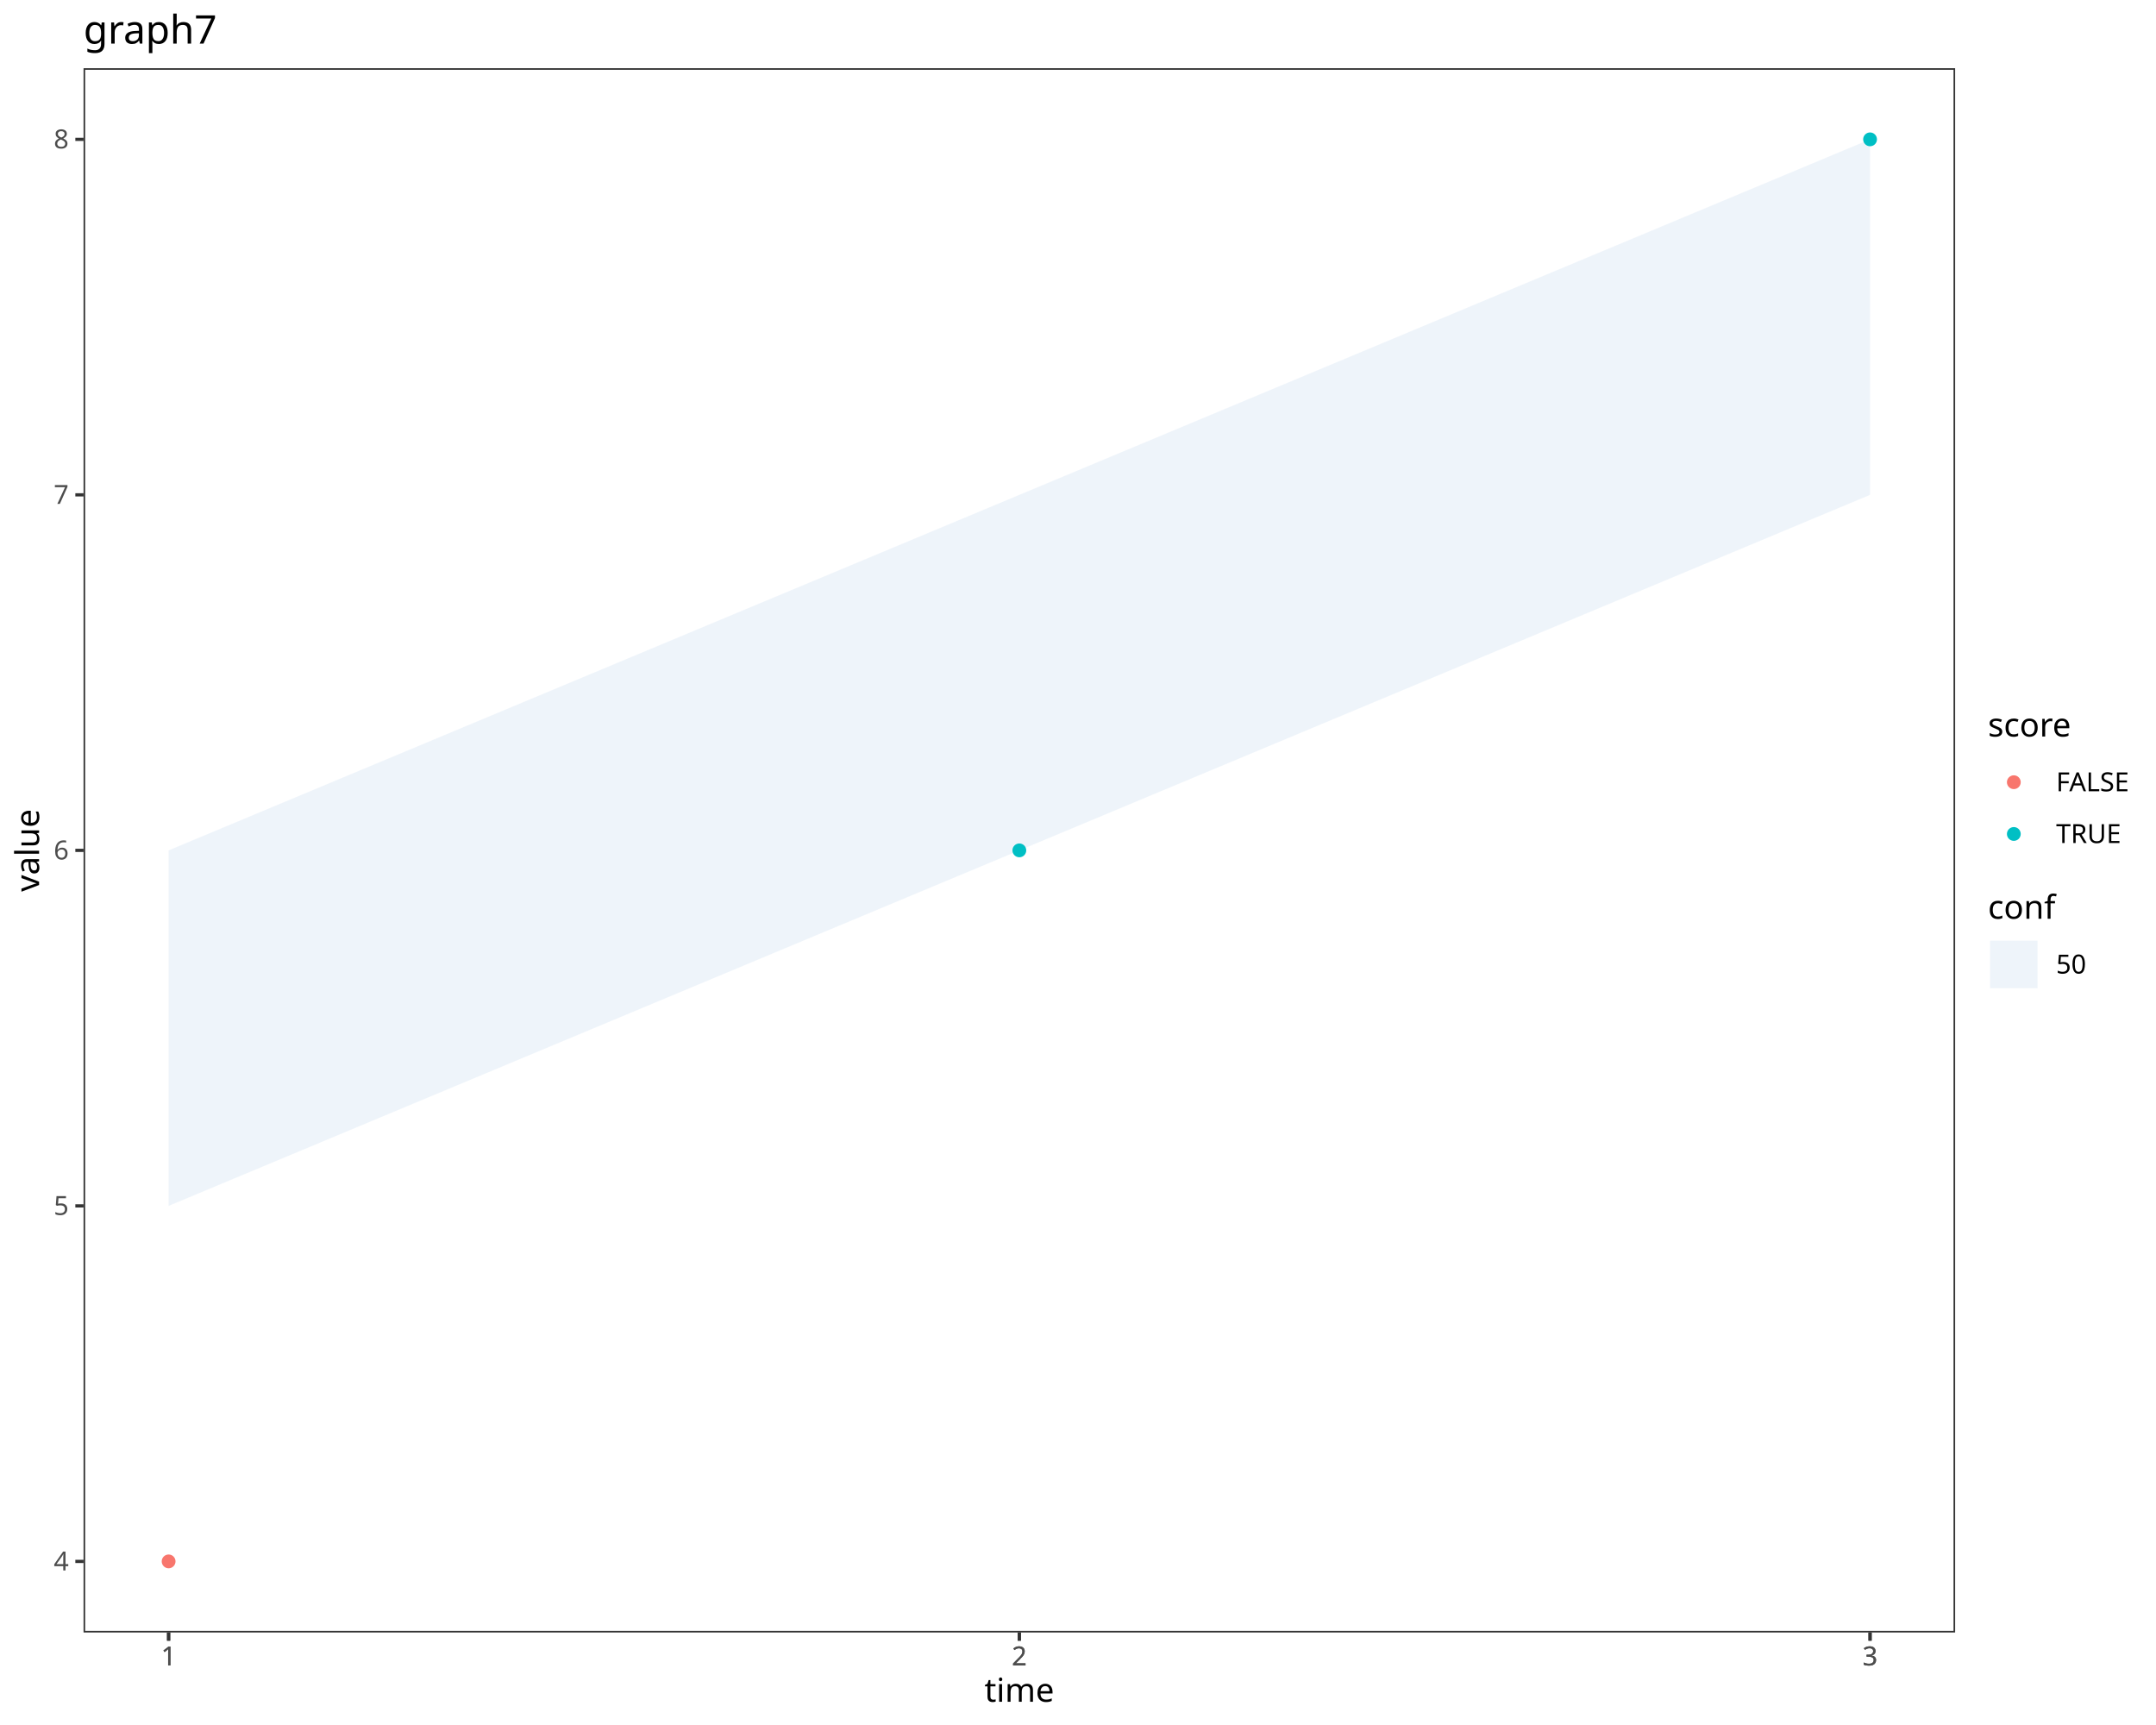
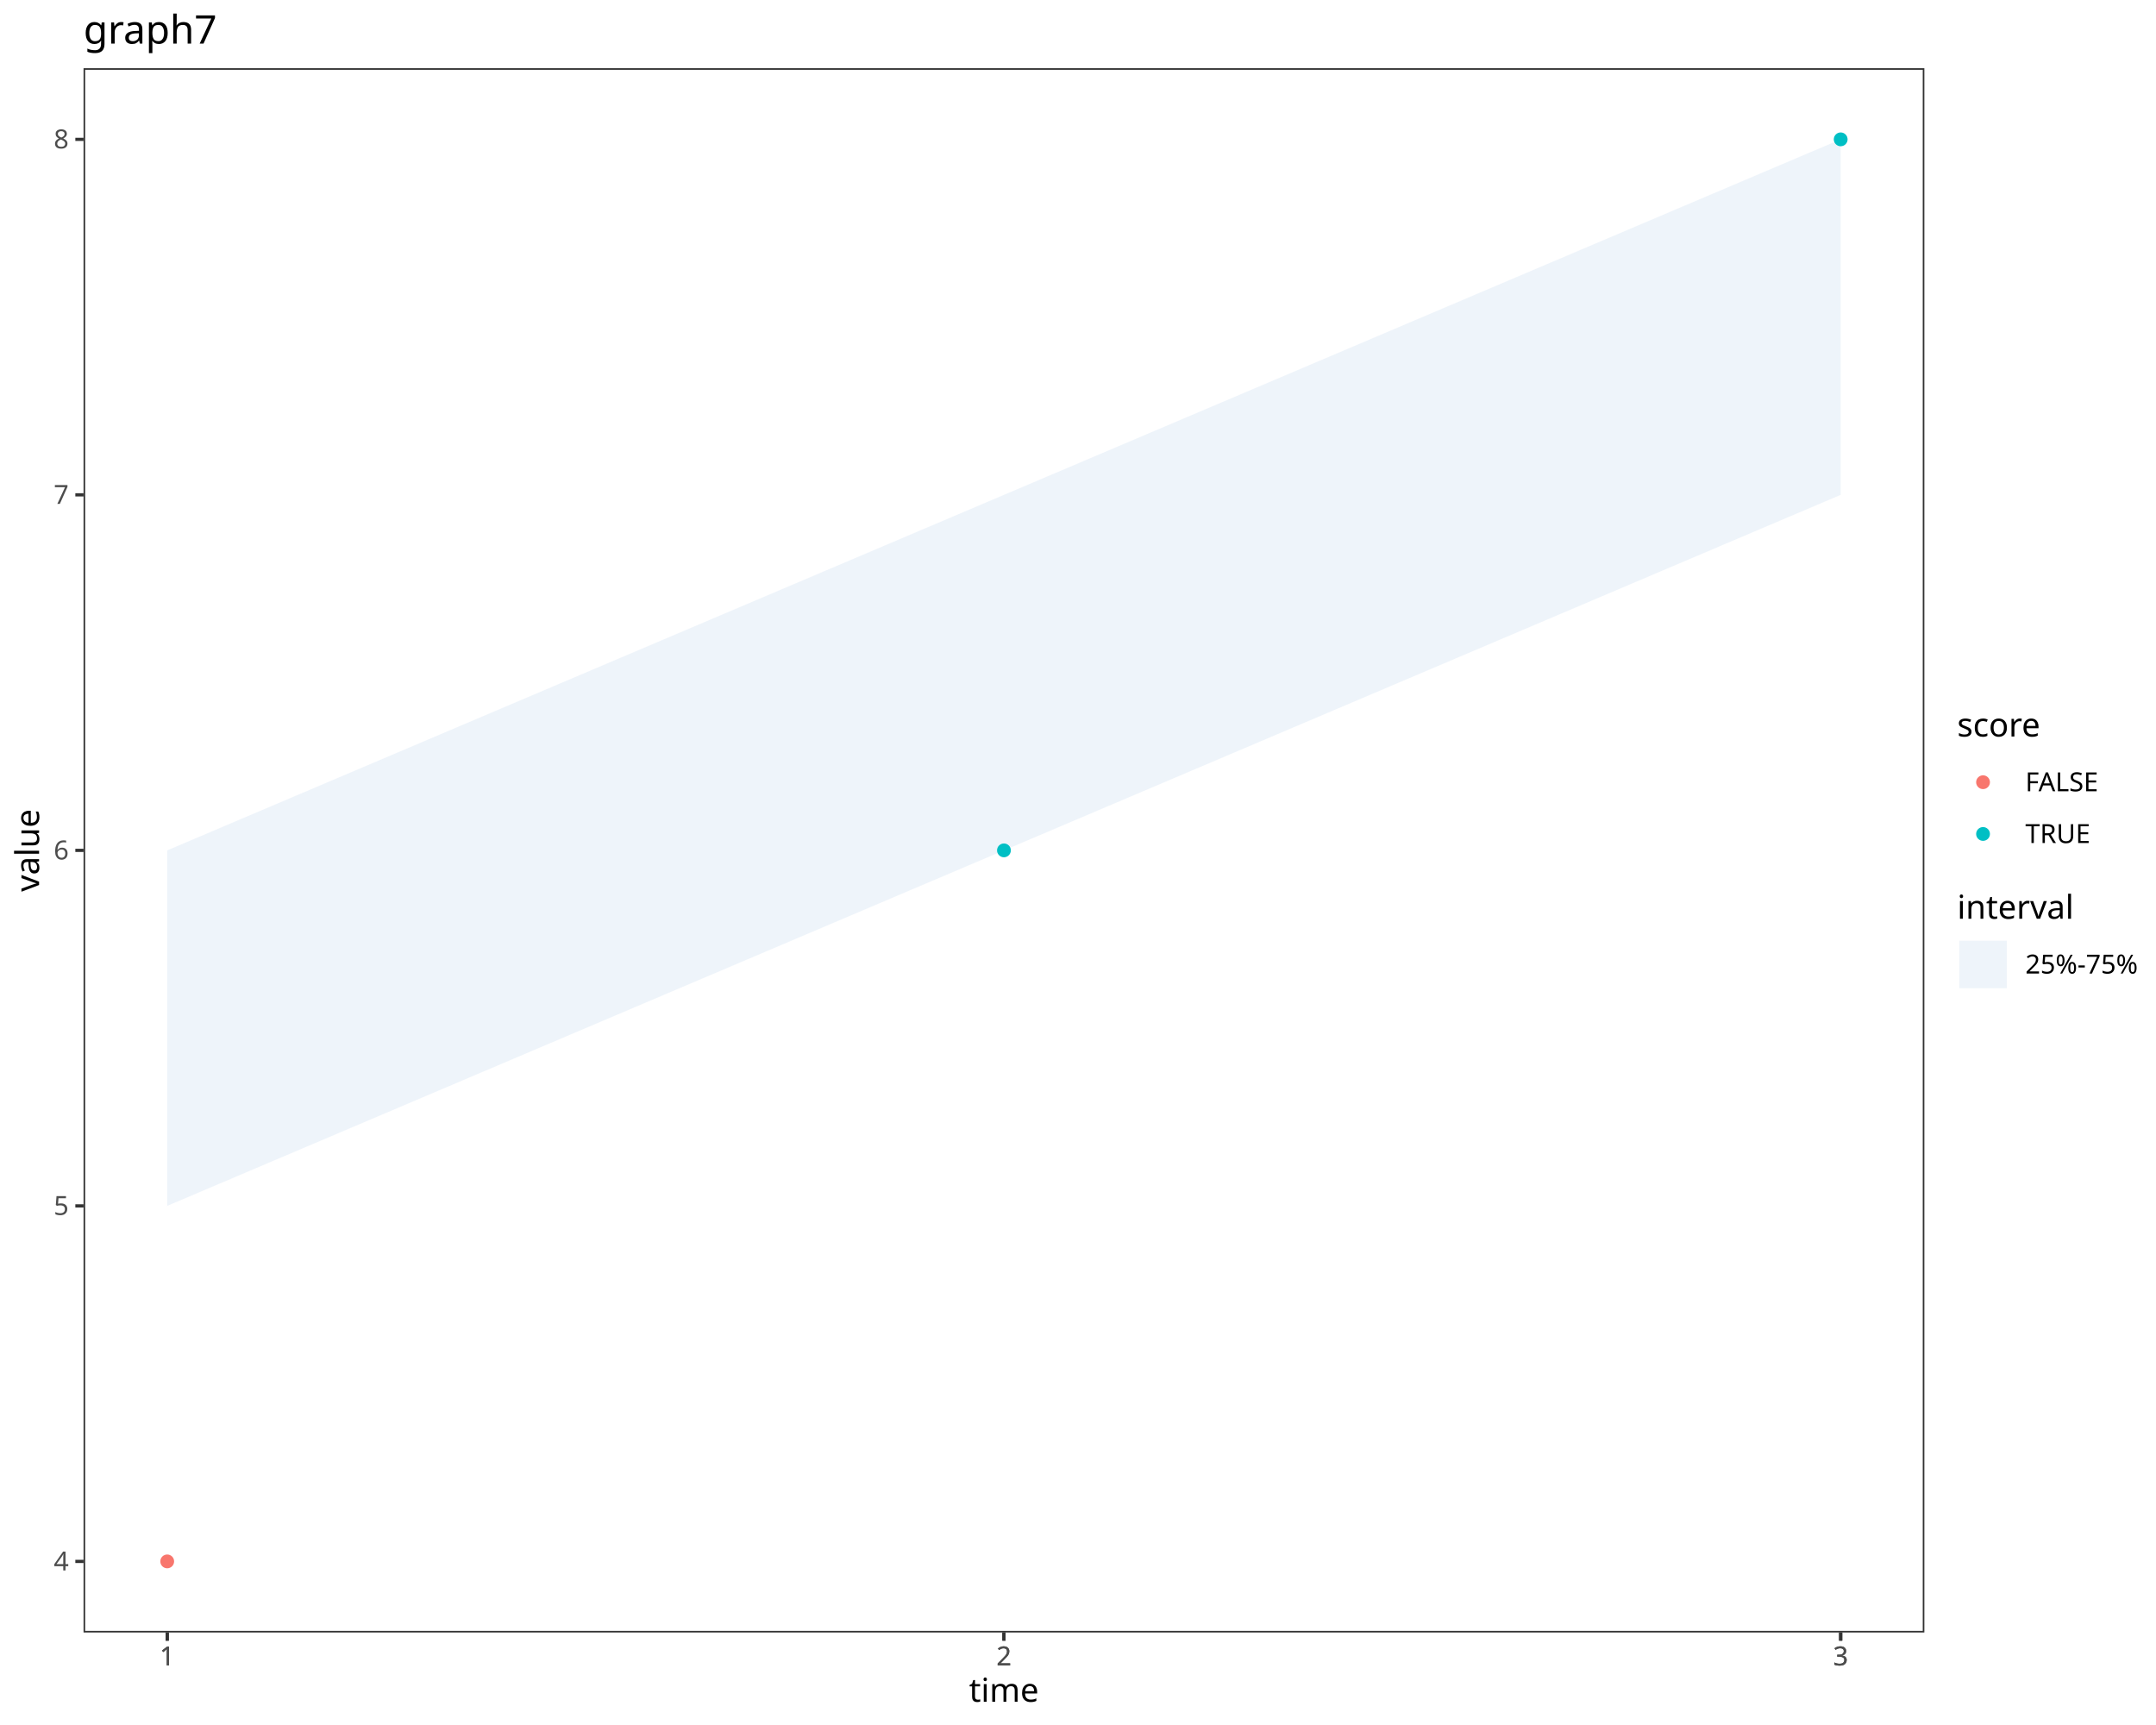
<svg xmlns="http://www.w3.org/2000/svg" class="svglite" data-engine-version="2.0" width="720.00pt" height="576.00pt" viewBox="0 0 720.00 576.00">
  <defs>
    <style type="text/css">
    .svglite line, .svglite polyline, .svglite polygon, .svglite path, .svglite rect, .svglite circle {
      fill: none;
      stroke: #000000;
      stroke-linecap: round;
      stroke-linejoin: round;
      stroke-miterlimit: 10.00;
    }
  </style>
  </defs>
  <rect width="100%" height="100%" style="stroke: none; fill: #FFFFFF;" />
  <defs>
    <clipPath id="cpMC4wMHw3MjAuMDB8MC4wMHw1NzYuMDA=">
      <rect x="0.00" y="0.00" width="720.00" height="576.00" />
    </clipPath>
  </defs>
  <g clip-path="url(#cpMC4wMHw3MjAuMDB8MC4wMHw1NzYuMDA=)">
-     <rect x="-0" y="0.00" width="720.00" height="576.00" style="stroke-width: 1.07; stroke: #FFFFFF; fill: #FFFFFF;" />
+     <rect x="0.00" y="0.00" width="720.00" height="576.00" style="stroke-width: 1.07; stroke: #FFFFFF; fill: #FFFFFF;" />
  </g>
  <defs>
-     <clipPath id="cpMjcuOTB8NjUyLjkyfDIyLjc4fDU0NS4xMQ==">
-       <rect x="27.90" y="22.78" width="625.02" height="522.33" />
+     <clipPath id="cpMjcuOTB8NjQyLjY0fDIyLjc4fDU0NS4xMQ==">
+       <rect x="27.90" y="22.78" width="614.74" height="522.33" />
    </clipPath>
  </defs>
-   <g clip-path="url(#cpMjcuOTB8NjUyLjkyfDIyLjc4fDU0NS4xMQ==)">
-     <rect x="27.90" y="22.78" width="625.02" height="522.33" style="stroke-width: 1.07; stroke: none; fill: #FFFFFF;" />
-     <polygon points="56.31,283.95 340.41,165.24 624.51,46.53 624.51,165.24 340.41,283.95 56.31,402.66 " style="stroke-width: 0.00; stroke: none; stroke-linecap: butt; fill: #DEEBF7; fill-opacity: 0.50;" />
-     <polyline points="56.31,283.95 340.41,165.24 624.51,46.53 " style="stroke-width: 1.07; stroke: none; stroke-linecap: butt;" />
-     <polyline points="624.51,165.24 340.41,283.95 56.31,402.66 " style="stroke-width: 1.07; stroke: none; stroke-linecap: butt;" />
-     <circle cx="56.31" cy="521.37" r="1.95" style="stroke-width: 0.71; stroke: #F8766D; fill: #F8766D;" />
-     <circle cx="340.41" cy="283.95" r="1.95" style="stroke-width: 0.71; stroke: #00BFC4; fill: #00BFC4;" />
-     <circle cx="624.51" cy="46.53" r="1.95" style="stroke-width: 0.71; stroke: #00BFC4; fill: #00BFC4;" />
-     <rect x="27.90" y="22.78" width="625.02" height="522.33" style="stroke-width: 1.07; stroke: #333333;" />
+   <g clip-path="url(#cpMjcuOTB8NjQyLjY0fDIyLjc4fDU0NS4xMQ==)">
+     <rect x="27.90" y="22.78" width="614.74" height="522.33" style="stroke-width: 1.07; stroke: none; fill: #FFFFFF;" />
+     <polygon points="55.84,283.95 335.27,165.24 614.70,46.53 614.70,165.24 335.27,283.95 55.84,402.66 " style="stroke-width: 0.00; stroke: none; stroke-linecap: butt; fill: #DEEBF7; fill-opacity: 0.50;" />
+     <polyline points="55.84,283.95 335.27,165.24 614.70,46.53 " style="stroke-width: 1.07; stroke: none; stroke-linecap: butt;" />
+     <polyline points="614.70,165.24 335.27,283.95 55.84,402.66 " style="stroke-width: 1.07; stroke: none; stroke-linecap: butt;" />
+     <circle cx="55.84" cy="521.37" r="1.95" style="stroke-width: 0.71; stroke: #F8766D; fill: #F8766D;" />
+     <circle cx="335.27" cy="283.95" r="1.95" style="stroke-width: 0.71; stroke: #00BFC4; fill: #00BFC4;" />
+     <circle cx="614.70" cy="46.53" r="1.95" style="stroke-width: 0.71; stroke: #00BFC4; fill: #00BFC4;" />
+     <rect x="27.90" y="22.78" width="614.74" height="522.33" style="stroke-width: 1.07; stroke: #333333;" />
  </g>
  <g clip-path="url(#cpMC4wMHw3MjAuMDB8MC4wMHw1NzYuMDA=)">
    <text x="22.97" y="524.40" text-anchor="end" style="font-size: 8.80px; fill: #4D4D4D; font-family: sans;" textLength="4.89px" lengthAdjust="spacingAndGlyphs">4</text>
    <text x="22.97" y="405.69" text-anchor="end" style="font-size: 8.80px; fill: #4D4D4D; font-family: sans;" textLength="4.89px" lengthAdjust="spacingAndGlyphs">5</text>
    <text x="22.97" y="286.98" text-anchor="end" style="font-size: 8.80px; fill: #4D4D4D; font-family: sans;" textLength="4.89px" lengthAdjust="spacingAndGlyphs">6</text>
    <text x="22.97" y="168.26" text-anchor="end" style="font-size: 8.80px; fill: #4D4D4D; font-family: sans;" textLength="4.89px" lengthAdjust="spacingAndGlyphs">7</text>
    <text x="22.97" y="49.55" text-anchor="end" style="font-size: 8.80px; fill: #4D4D4D; font-family: sans;" textLength="4.89px" lengthAdjust="spacingAndGlyphs">8</text>
    <polyline points="25.16,521.37 27.90,521.37 " style="stroke-width: 1.07; stroke: #333333; stroke-linecap: butt;" />
    <polyline points="25.16,402.66 27.90,402.66 " style="stroke-width: 1.07; stroke: #333333; stroke-linecap: butt;" />
    <polyline points="25.16,283.95 27.90,283.95 " style="stroke-width: 1.07; stroke: #333333; stroke-linecap: butt;" />
    <polyline points="25.16,165.24 27.90,165.24 " style="stroke-width: 1.07; stroke: #333333; stroke-linecap: butt;" />
    <polyline points="25.16,46.53 27.90,46.53 " style="stroke-width: 1.07; stroke: #333333; stroke-linecap: butt;" />
-     <polyline points="56.31,547.85 56.31,545.11 " style="stroke-width: 1.07; stroke: #333333; stroke-linecap: butt;" />
-     <polyline points="56.31,547.85 56.31,545.11 " style="stroke-width: 1.07; stroke: #333333; stroke-linecap: butt;" />
-     <polyline points="340.41,547.85 340.41,545.11 " style="stroke-width: 1.07; stroke: #333333; stroke-linecap: butt;" />
-     <polyline points="340.41,547.85 340.41,545.11 " style="stroke-width: 1.07; stroke: #333333; stroke-linecap: butt;" />
-     <polyline points="624.51,547.85 624.51,545.11 " style="stroke-width: 1.07; stroke: #333333; stroke-linecap: butt;" />
-     <polyline points="624.51,547.85 624.51,545.11 " style="stroke-width: 1.07; stroke: #333333; stroke-linecap: butt;" />
-     <text x="56.31" y="556.10" text-anchor="middle" style="font-size: 8.80px; fill: #4D4D4D; font-family: sans;" textLength="4.89px" lengthAdjust="spacingAndGlyphs">1</text>
-     <text x="56.31" y="556.10" text-anchor="middle" style="font-size: 8.80px; fill: #4D4D4D; font-family: sans;" textLength="4.89px" lengthAdjust="spacingAndGlyphs">1</text>
-     <text x="340.41" y="556.10" text-anchor="middle" style="font-size: 8.80px; fill: #4D4D4D; font-family: sans;" textLength="4.89px" lengthAdjust="spacingAndGlyphs">2</text>
-     <text x="340.41" y="556.10" text-anchor="middle" style="font-size: 8.80px; fill: #4D4D4D; font-family: sans;" textLength="4.89px" lengthAdjust="spacingAndGlyphs">2</text>
-     <text x="624.51" y="556.10" text-anchor="middle" style="font-size: 8.80px; fill: #4D4D4D; font-family: sans;" textLength="4.89px" lengthAdjust="spacingAndGlyphs">3</text>
-     <text x="624.51" y="556.10" text-anchor="middle" style="font-size: 8.80px; fill: #4D4D4D; font-family: sans;" textLength="4.89px" lengthAdjust="spacingAndGlyphs">3</text>
-     <text x="340.41" y="568.24" text-anchor="middle" style="font-size: 11.00px; font-family: sans;" textLength="20.78px" lengthAdjust="spacingAndGlyphs">time</text>
+     <polyline points="55.84,547.85 55.84,545.11 " style="stroke-width: 1.07; stroke: #333333; stroke-linecap: butt;" />
+     <polyline points="55.84,547.85 55.84,545.11 " style="stroke-width: 1.07; stroke: #333333; stroke-linecap: butt;" />
+     <polyline points="335.27,547.85 335.27,545.11 " style="stroke-width: 1.07; stroke: #333333; stroke-linecap: butt;" />
+     <polyline points="335.27,547.85 335.27,545.11 " style="stroke-width: 1.07; stroke: #333333; stroke-linecap: butt;" />
+     <polyline points="614.70,547.85 614.70,545.11 " style="stroke-width: 1.07; stroke: #333333; stroke-linecap: butt;" />
+     <polyline points="614.70,547.85 614.70,545.11 " style="stroke-width: 1.07; stroke: #333333; stroke-linecap: butt;" />
+     <text x="55.84" y="556.10" text-anchor="middle" style="font-size: 8.80px; fill: #4D4D4D; font-family: sans;" textLength="4.89px" lengthAdjust="spacingAndGlyphs">1</text>
+     <text x="55.84" y="556.10" text-anchor="middle" style="font-size: 8.80px; fill: #4D4D4D; font-family: sans;" textLength="4.89px" lengthAdjust="spacingAndGlyphs">1</text>
+     <text x="335.27" y="556.10" text-anchor="middle" style="font-size: 8.80px; fill: #4D4D4D; font-family: sans;" textLength="4.89px" lengthAdjust="spacingAndGlyphs">2</text>
+     <text x="335.27" y="556.10" text-anchor="middle" style="font-size: 8.80px; fill: #4D4D4D; font-family: sans;" textLength="4.89px" lengthAdjust="spacingAndGlyphs">2</text>
+     <text x="614.70" y="556.10" text-anchor="middle" style="font-size: 8.80px; fill: #4D4D4D; font-family: sans;" textLength="4.89px" lengthAdjust="spacingAndGlyphs">3</text>
+     <text x="614.70" y="556.10" text-anchor="middle" style="font-size: 8.80px; fill: #4D4D4D; font-family: sans;" textLength="4.89px" lengthAdjust="spacingAndGlyphs">3</text>
+     <text x="335.27" y="568.24" text-anchor="middle" style="font-size: 11.00px; font-family: sans;" textLength="20.78px" lengthAdjust="spacingAndGlyphs">time</text>
    <text transform="translate(13.05,283.95) rotate(-90)" text-anchor="middle" style="font-size: 11.00px; font-family: sans;" textLength="26.30px" lengthAdjust="spacingAndGlyphs">value</text>
-     <rect x="663.88" y="237.22" width="50.64" height="49.89" style="stroke-width: 1.07; stroke: none; fill: #FFFFFF;" />
-     <text x="663.88" y="245.93" style="font-size: 11.00px; font-family: sans;" textLength="26.91px" lengthAdjust="spacingAndGlyphs">score</text>
-     <rect x="663.88" y="252.55" width="17.28" height="17.28" style="stroke-width: 1.07; stroke: none; fill: #FFFFFF;" />
-     <circle cx="672.52" cy="261.19" r="1.95" style="stroke-width: 0.71; stroke: #F8766D; fill: #F8766D;" />
-     <rect x="663.88" y="269.83" width="17.28" height="17.28" style="stroke-width: 1.07; stroke: none; fill: #FFFFFF;" />
-     <circle cx="672.52" cy="278.47" r="1.95" style="stroke-width: 0.71; stroke: #00BFC4; fill: #00BFC4;" />
-     <text x="686.64" y="264.22" style="font-size: 8.80px; font-family: sans;" textLength="27.88px" lengthAdjust="spacingAndGlyphs">FALSE</text>
-     <text x="686.64" y="281.50" style="font-size: 8.80px; font-family: sans;" textLength="23.96px" lengthAdjust="spacingAndGlyphs">TRUE</text>
-     <rect x="663.88" y="298.07" width="32.55" height="32.61" style="stroke-width: 1.07; stroke: none; fill: #FFFFFF;" />
-     <text x="663.88" y="306.78" style="font-size: 11.00px; font-family: sans;" textLength="20.80px" lengthAdjust="spacingAndGlyphs">conf</text>
-     <rect x="663.88" y="313.40" width="17.28" height="17.28" style="stroke-width: 1.07; stroke: none; fill: #FFFFFF;" />
-     <rect x="664.59" y="314.11" width="15.86" height="15.86" style="stroke-width: 1.07; stroke: none; stroke-linecap: butt; stroke-linejoin: miter; fill: #DEEBF7; fill-opacity: 0.50;" />
-     <text x="686.64" y="325.07" style="font-size: 8.80px; font-family: sans;" textLength="9.79px" lengthAdjust="spacingAndGlyphs">50</text>
+     <rect x="653.60" y="237.22" width="50.64" height="49.89" style="stroke-width: 1.07; stroke: none; fill: #FFFFFF;" />
+     <text x="653.60" y="245.93" style="font-size: 11.00px; font-family: sans;" textLength="26.91px" lengthAdjust="spacingAndGlyphs">score</text>
+     <rect x="653.60" y="252.55" width="17.28" height="17.28" style="stroke-width: 1.07; stroke: none; fill: #FFFFFF;" />
+     <circle cx="662.24" cy="261.19" r="1.95" style="stroke-width: 0.71; stroke: #F8766D; fill: #F8766D;" />
+     <rect x="653.60" y="269.83" width="17.28" height="17.28" style="stroke-width: 1.07; stroke: none; fill: #FFFFFF;" />
+     <circle cx="662.24" cy="278.47" r="1.95" style="stroke-width: 0.71; stroke: #00BFC4; fill: #00BFC4;" />
+     <text x="676.36" y="264.22" style="font-size: 8.80px; font-family: sans;" textLength="27.88px" lengthAdjust="spacingAndGlyphs">FALSE</text>
+     <text x="676.36" y="281.50" style="font-size: 8.80px; font-family: sans;" textLength="23.96px" lengthAdjust="spacingAndGlyphs">TRUE</text>
+     <rect x="653.60" y="298.07" width="60.92" height="32.61" style="stroke-width: 1.07; stroke: none; fill: #FFFFFF;" />
+     <text x="653.60" y="306.78" style="font-size: 11.00px; font-family: sans;" textLength="35.46px" lengthAdjust="spacingAndGlyphs">interval</text>
+     <rect x="653.60" y="313.40" width="17.28" height="17.28" style="stroke-width: 1.07; stroke: none; fill: #FFFFFF;" />
+     <rect x="654.31" y="314.11" width="15.86" height="15.86" style="stroke-width: 1.07; stroke: none; stroke-linecap: butt; stroke-linejoin: miter; fill: #DEEBF7; fill-opacity: 0.50;" />
+     <text x="676.36" y="325.07" style="font-size: 8.80px; font-family: sans;" textLength="38.16px" lengthAdjust="spacingAndGlyphs">25%-75%</text>
    <text x="27.90" y="14.56" style="font-size: 13.20px; font-family: sans;" textLength="41.10px" lengthAdjust="spacingAndGlyphs">graph7</text>
  </g>
</svg>
